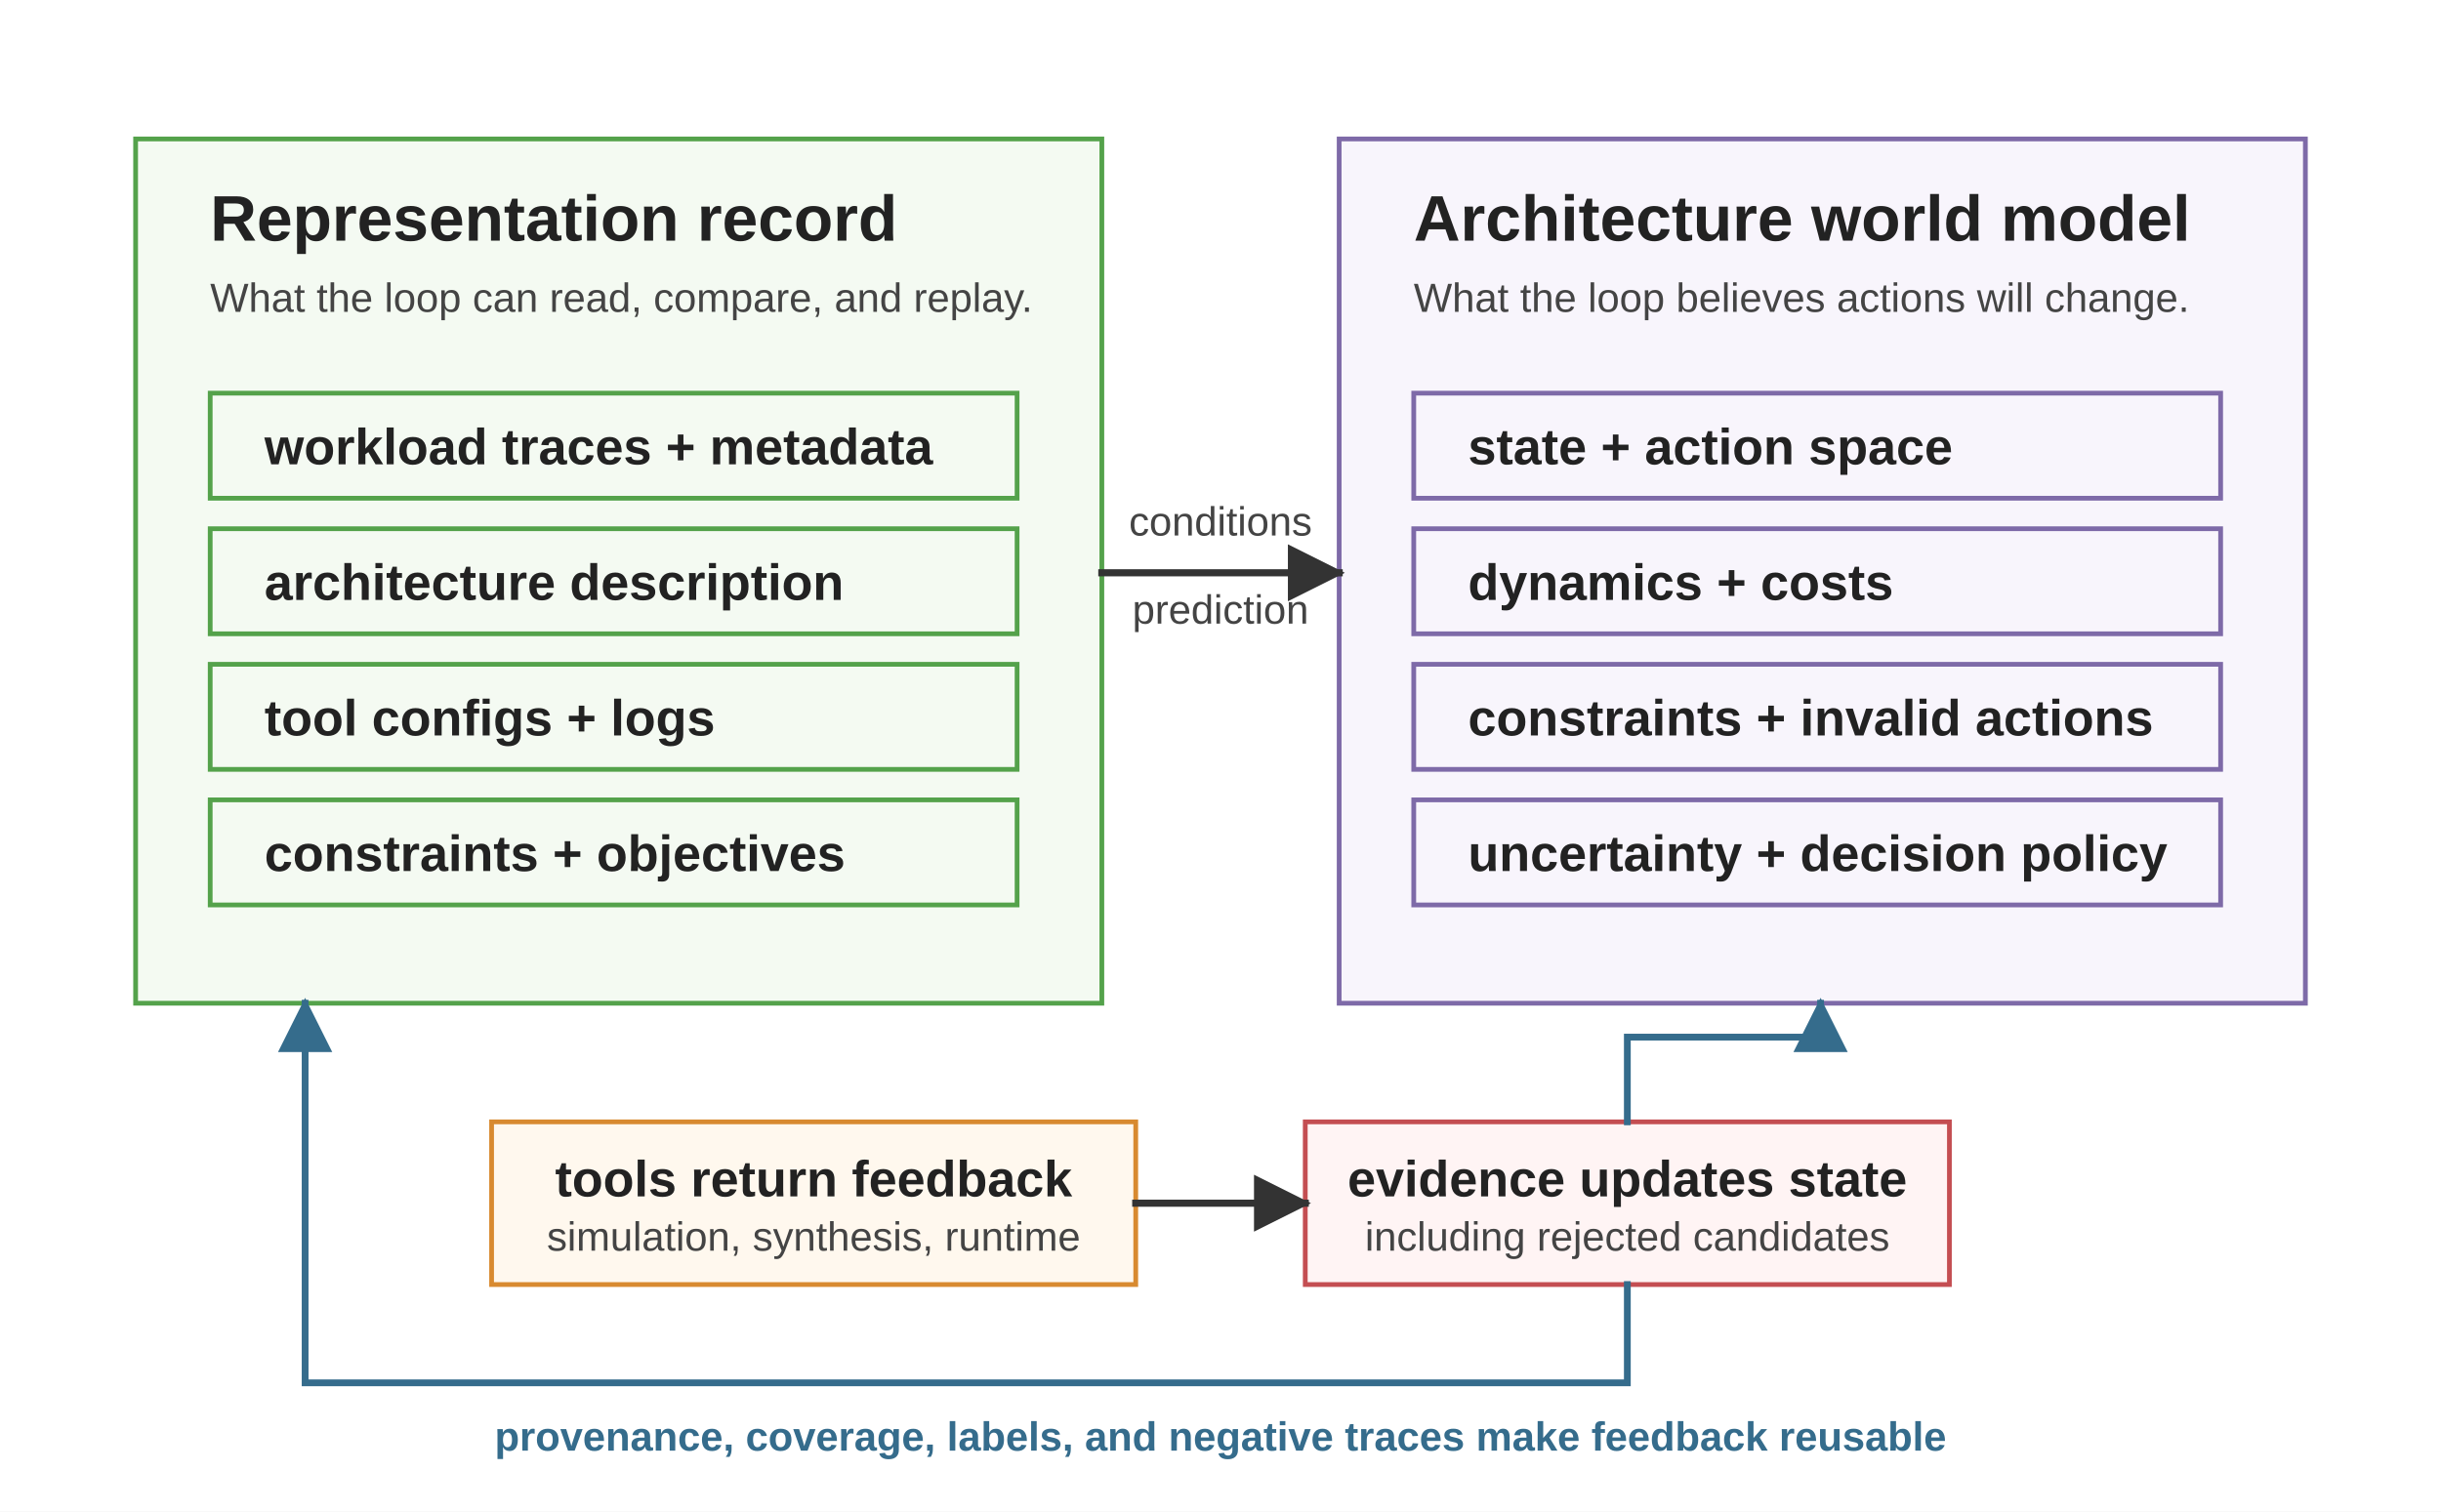
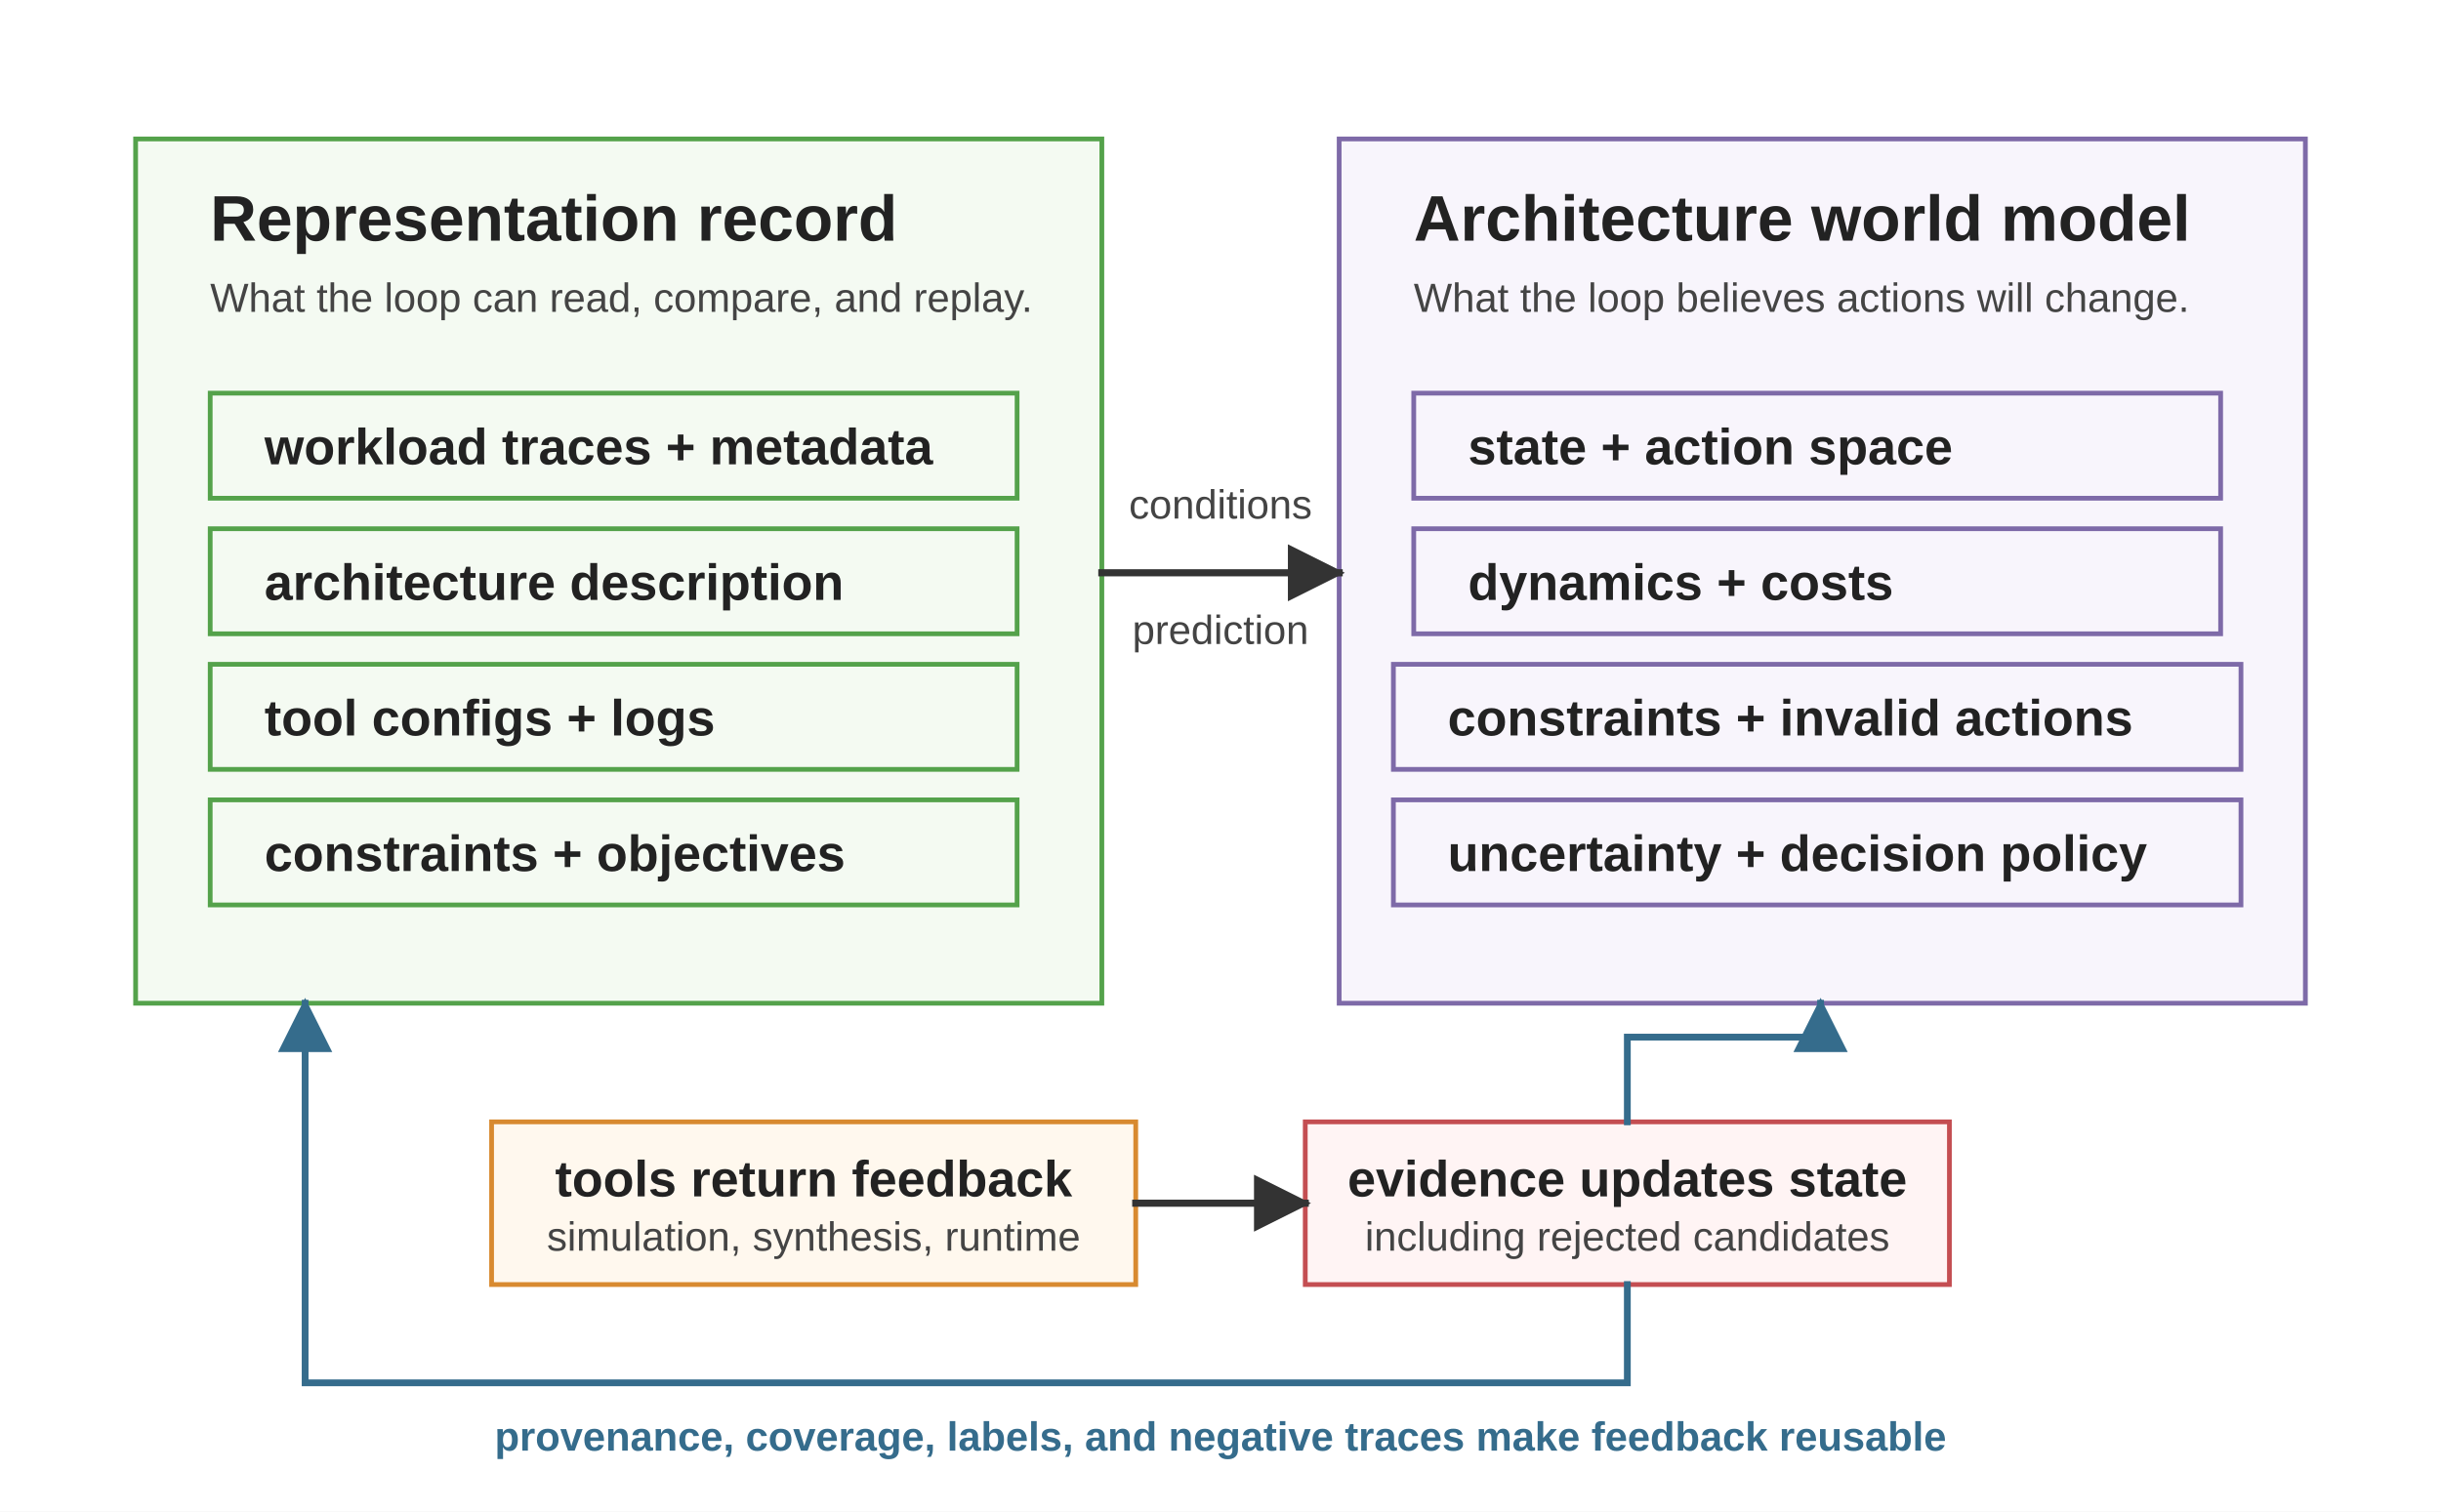
<svg xmlns="http://www.w3.org/2000/svg" viewBox="0 0 720 446" role="img">
  <defs>
    <marker id="arrow" viewBox="0 0 10 10" refX="9" refY="5" markerWidth="8" markerHeight="8" orient="auto-start-reverse">
      <path d="M 0 0 L 10 5 L 0 10 z" fill="#333333" />
    </marker>
    <marker id="arrow-blue" viewBox="0 0 10 10" refX="9" refY="5" markerWidth="8" markerHeight="8" orient="auto-start-reverse">
      <path d="M 0 0 L 10 5 L 0 10 z" fill="#356C8C" />
    </marker>
    <style>
      .font { font-family: Arial, Helvetica, sans-serif; }
      .panel-title { font-size: 19px; font-weight: 700; fill: #222222; }
      .label { font-size: 15px; font-weight: 700; fill: #222222; }
      .small { font-size: 12px; fill: #444444; }
      .note { font-size: 12px; font-weight: 700; fill: #356C8C; }
      .panel { fill: #ffffff; stroke: #333333; stroke-width: 1.5; }
      .rep { fill: #F4FAF2; stroke: #54A24B; stroke-width: 1.4; }
      .world { fill: #F8F5FC; stroke: #7E6AA8; stroke-width: 1.4; }
      .tool { fill: #FFF8EE; stroke: #D88A30; stroke-width: 1.4; }
      .evidence { fill: #FFF4F4; stroke: #C44E52; stroke-width: 1.4; }
      .arrow { stroke: #333333; stroke-width: 2.1; fill: none; stroke-linecap: square; stroke-linejoin: miter; }
      .feedback { stroke: #356C8C; stroke-width: 2; fill: none; stroke-linecap: square; stroke-linejoin: miter; }
    </style>
  </defs>
  <rect width="720" height="446" fill="#ffffff" />
  <g class="font" transform="translate(0,-54)">
    <rect class="panel rep" x="40" y="95" width="285" height="255" />
    <text class="panel-title" x="62" y="125">Representation record</text>
    <text class="small" x="62" y="146">What the loop can read, compare, and replay.</text>
    <rect class="rep" x="62" y="170" width="238" height="31" />
    <text class="label" x="78" y="191">workload traces + metadata</text>
    <rect class="rep" x="62" y="210" width="238" height="31" />
    <text class="label" x="78" y="231">architecture description</text>
    <rect class="rep" x="62" y="250" width="238" height="31" />
    <text class="label" x="78" y="271">tool configs + logs</text>
    <rect class="rep" x="62" y="290" width="238" height="31" />
    <text class="label" x="78" y="311">constraints + objectives</text>
    <rect class="panel world" x="395" y="95" width="285" height="255" />
    <text class="panel-title" x="417" y="125">Architecture world model</text>
    <text class="small" x="417" y="146">What the loop believes actions will change.</text>
    <rect class="world" x="417" y="170" width="238" height="31" />
    <text class="label" x="433" y="191">state + action space</text>
    <rect class="world" x="417" y="210" width="238" height="31" />
    <text class="label" x="433" y="231">dynamics + costs</text>
-     <rect class="world" x="417" y="250" width="238" height="31" />
-     <text class="label" x="433" y="271">constraints + invalid actions</text>
-     <rect class="world" x="417" y="290" width="238" height="31" />
-     <text class="label" x="433" y="311">uncertainty + decision policy</text>
+     <rect class="world" x="411" y="250" width="250" height="31" />
+     <text class="label" x="427" y="271">constraints + invalid actions</text>
+     <rect class="world" x="411" y="290" width="250" height="31" />
+     <text class="label" x="427" y="311">uncertainty + decision policy</text>
    <line class="arrow" x1="325" y1="223" x2="395" y2="223" marker-end="url(#arrow)" />
-     <text class="small" x="360" y="212" text-anchor="middle">conditions</text>
-     <text class="small" x="360" y="238" text-anchor="middle">prediction</text>
+     <text class="small" x="360" y="207" text-anchor="middle">conditions</text>
+     <text class="small" x="360" y="244" text-anchor="middle">prediction</text>
    <rect class="tool" x="145" y="385" width="190" height="48" />
    <text class="label" x="240" y="407" text-anchor="middle">tools return feedback</text>
    <text class="small" x="240" y="423" text-anchor="middle">simulation, synthesis, runtime</text>
    <rect class="evidence" x="385" y="385" width="190" height="48" />
    <text class="label" x="480" y="407" text-anchor="middle">evidence updates state</text>
    <text class="small" x="480" y="423" text-anchor="middle">including rejected candidates</text>
    <line class="arrow" x1="335" y1="409" x2="385" y2="409" marker-end="url(#arrow)" />
    <path class="feedback" d="M 480 385 L 480 360 L 537 360 L 537 350" marker-end="url(#arrow-blue)" />
    <path class="feedback" d="M 480 433 L 480 462 L 90 462 L 90 350" marker-end="url(#arrow-blue)" />
    <text class="note" x="360" y="482" text-anchor="middle">provenance, coverage, labels, and negative traces make feedback reusable</text>
  </g>
</svg>
